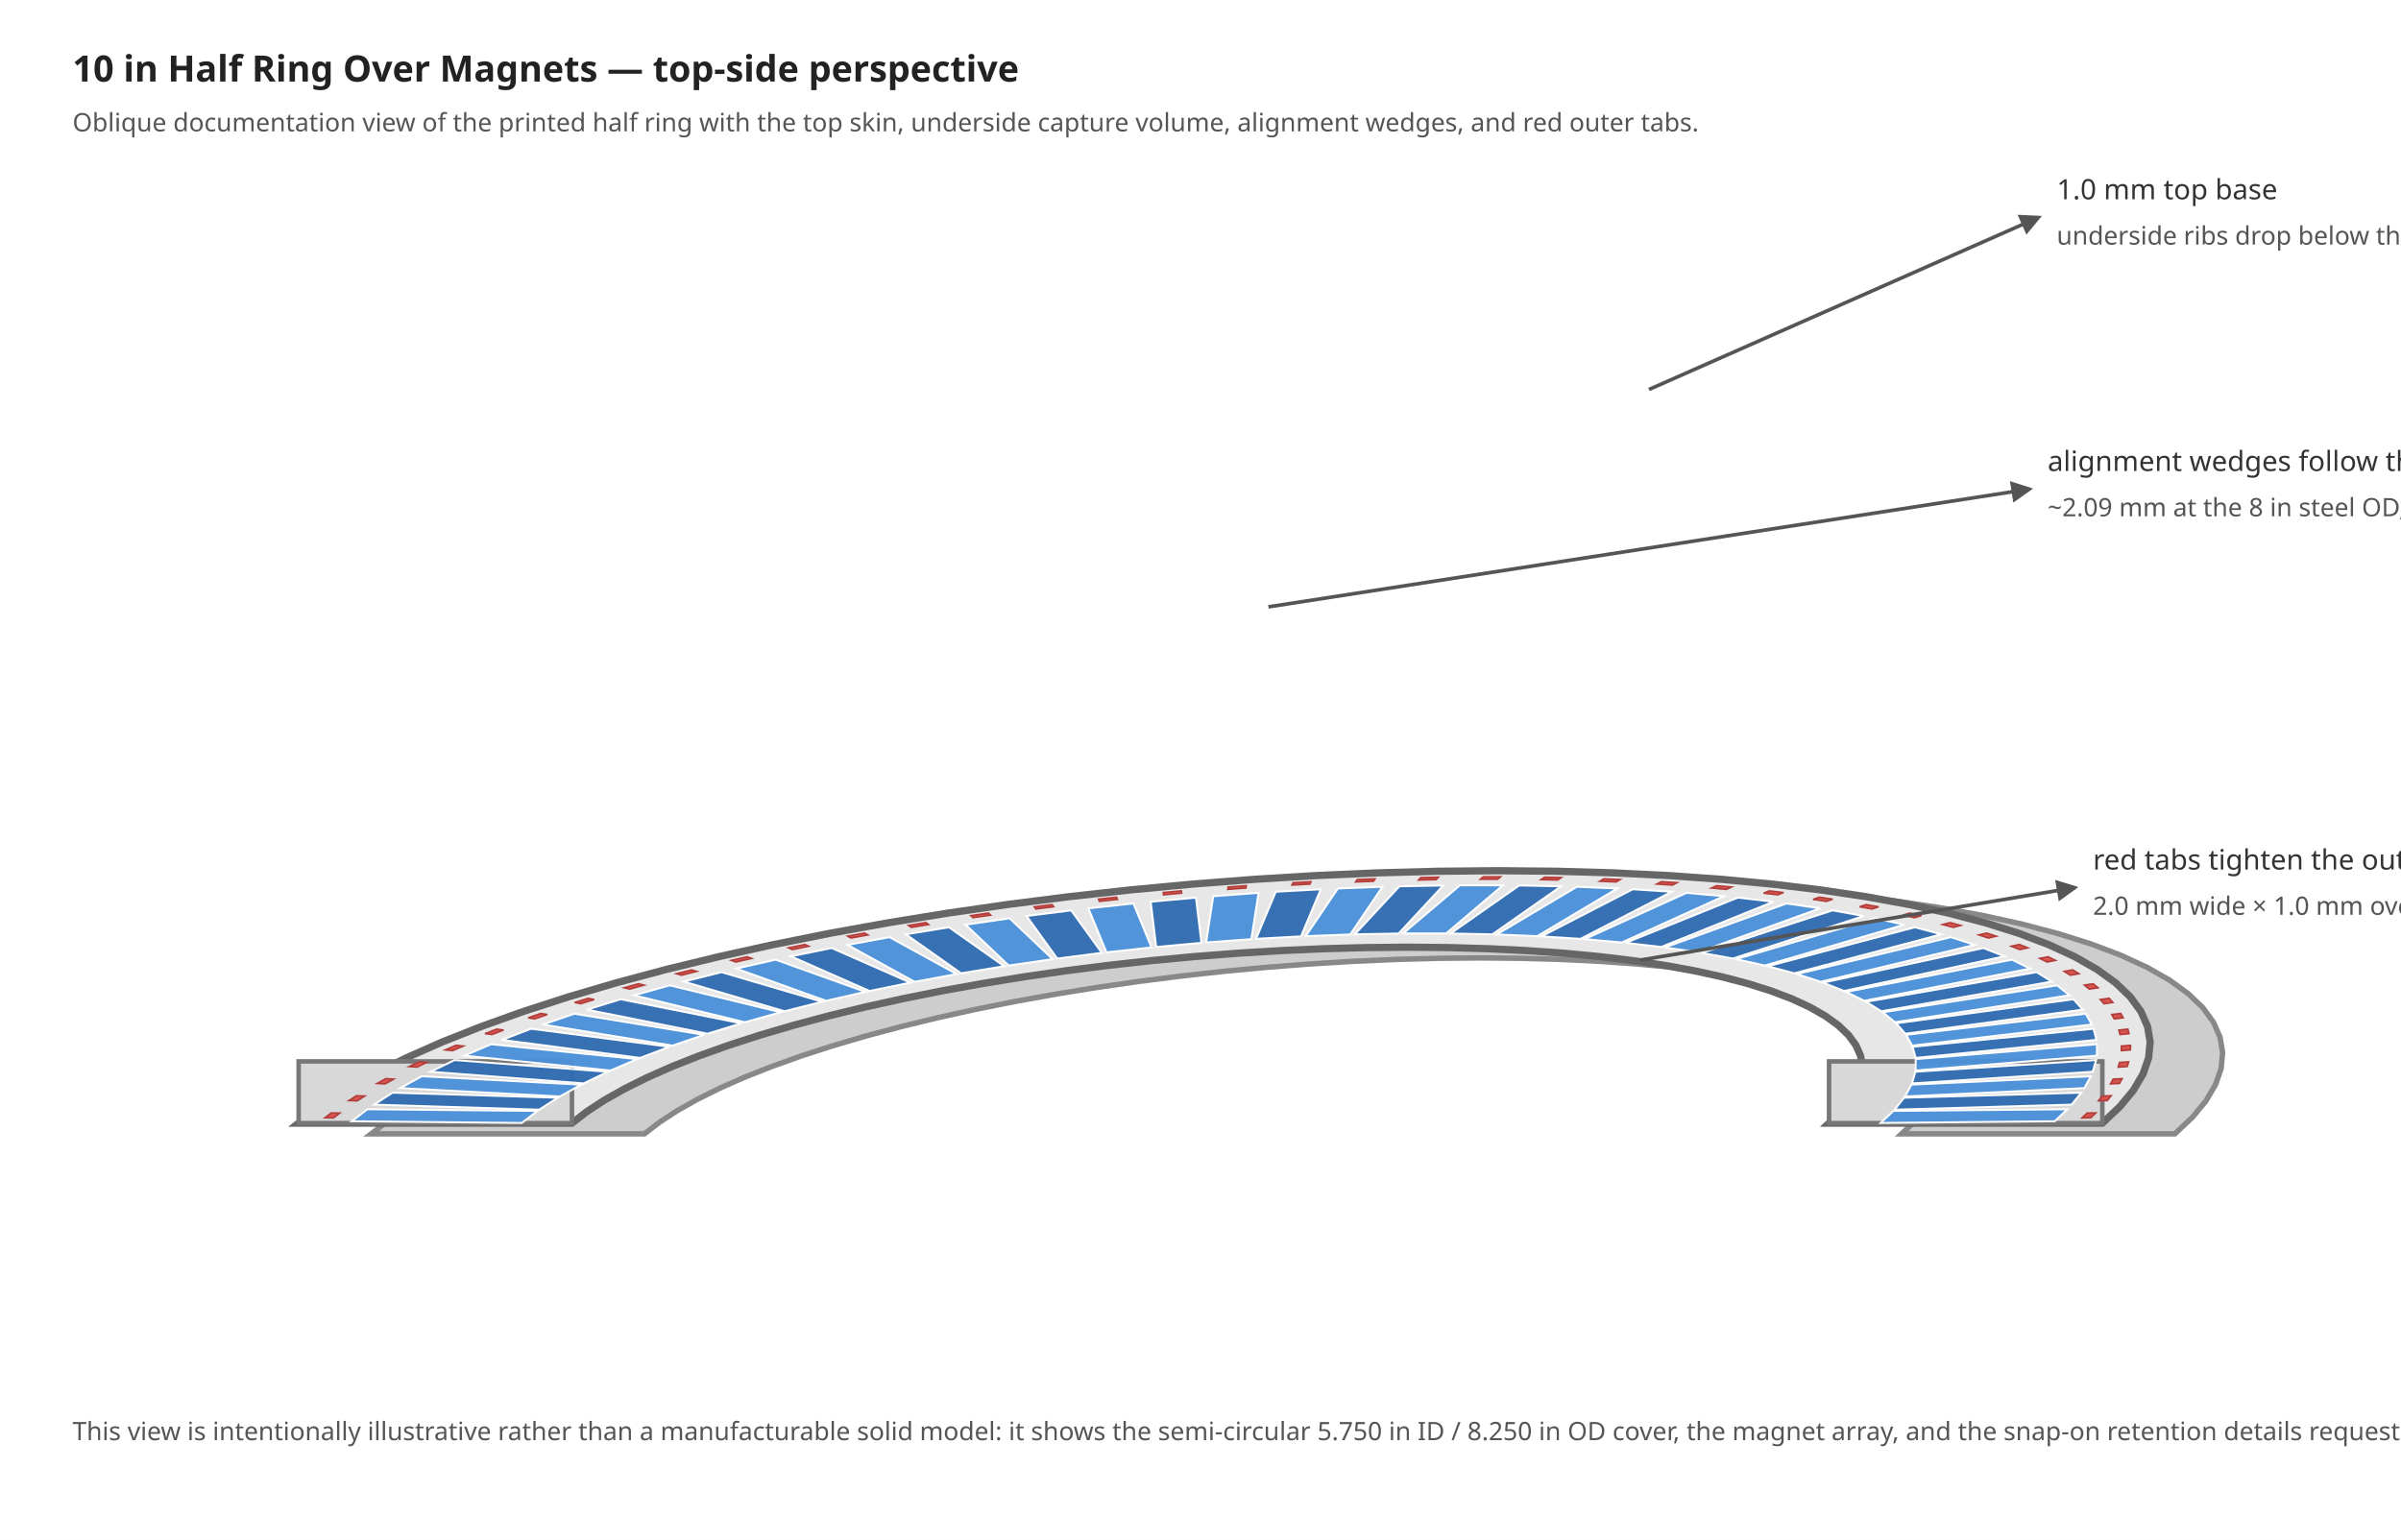
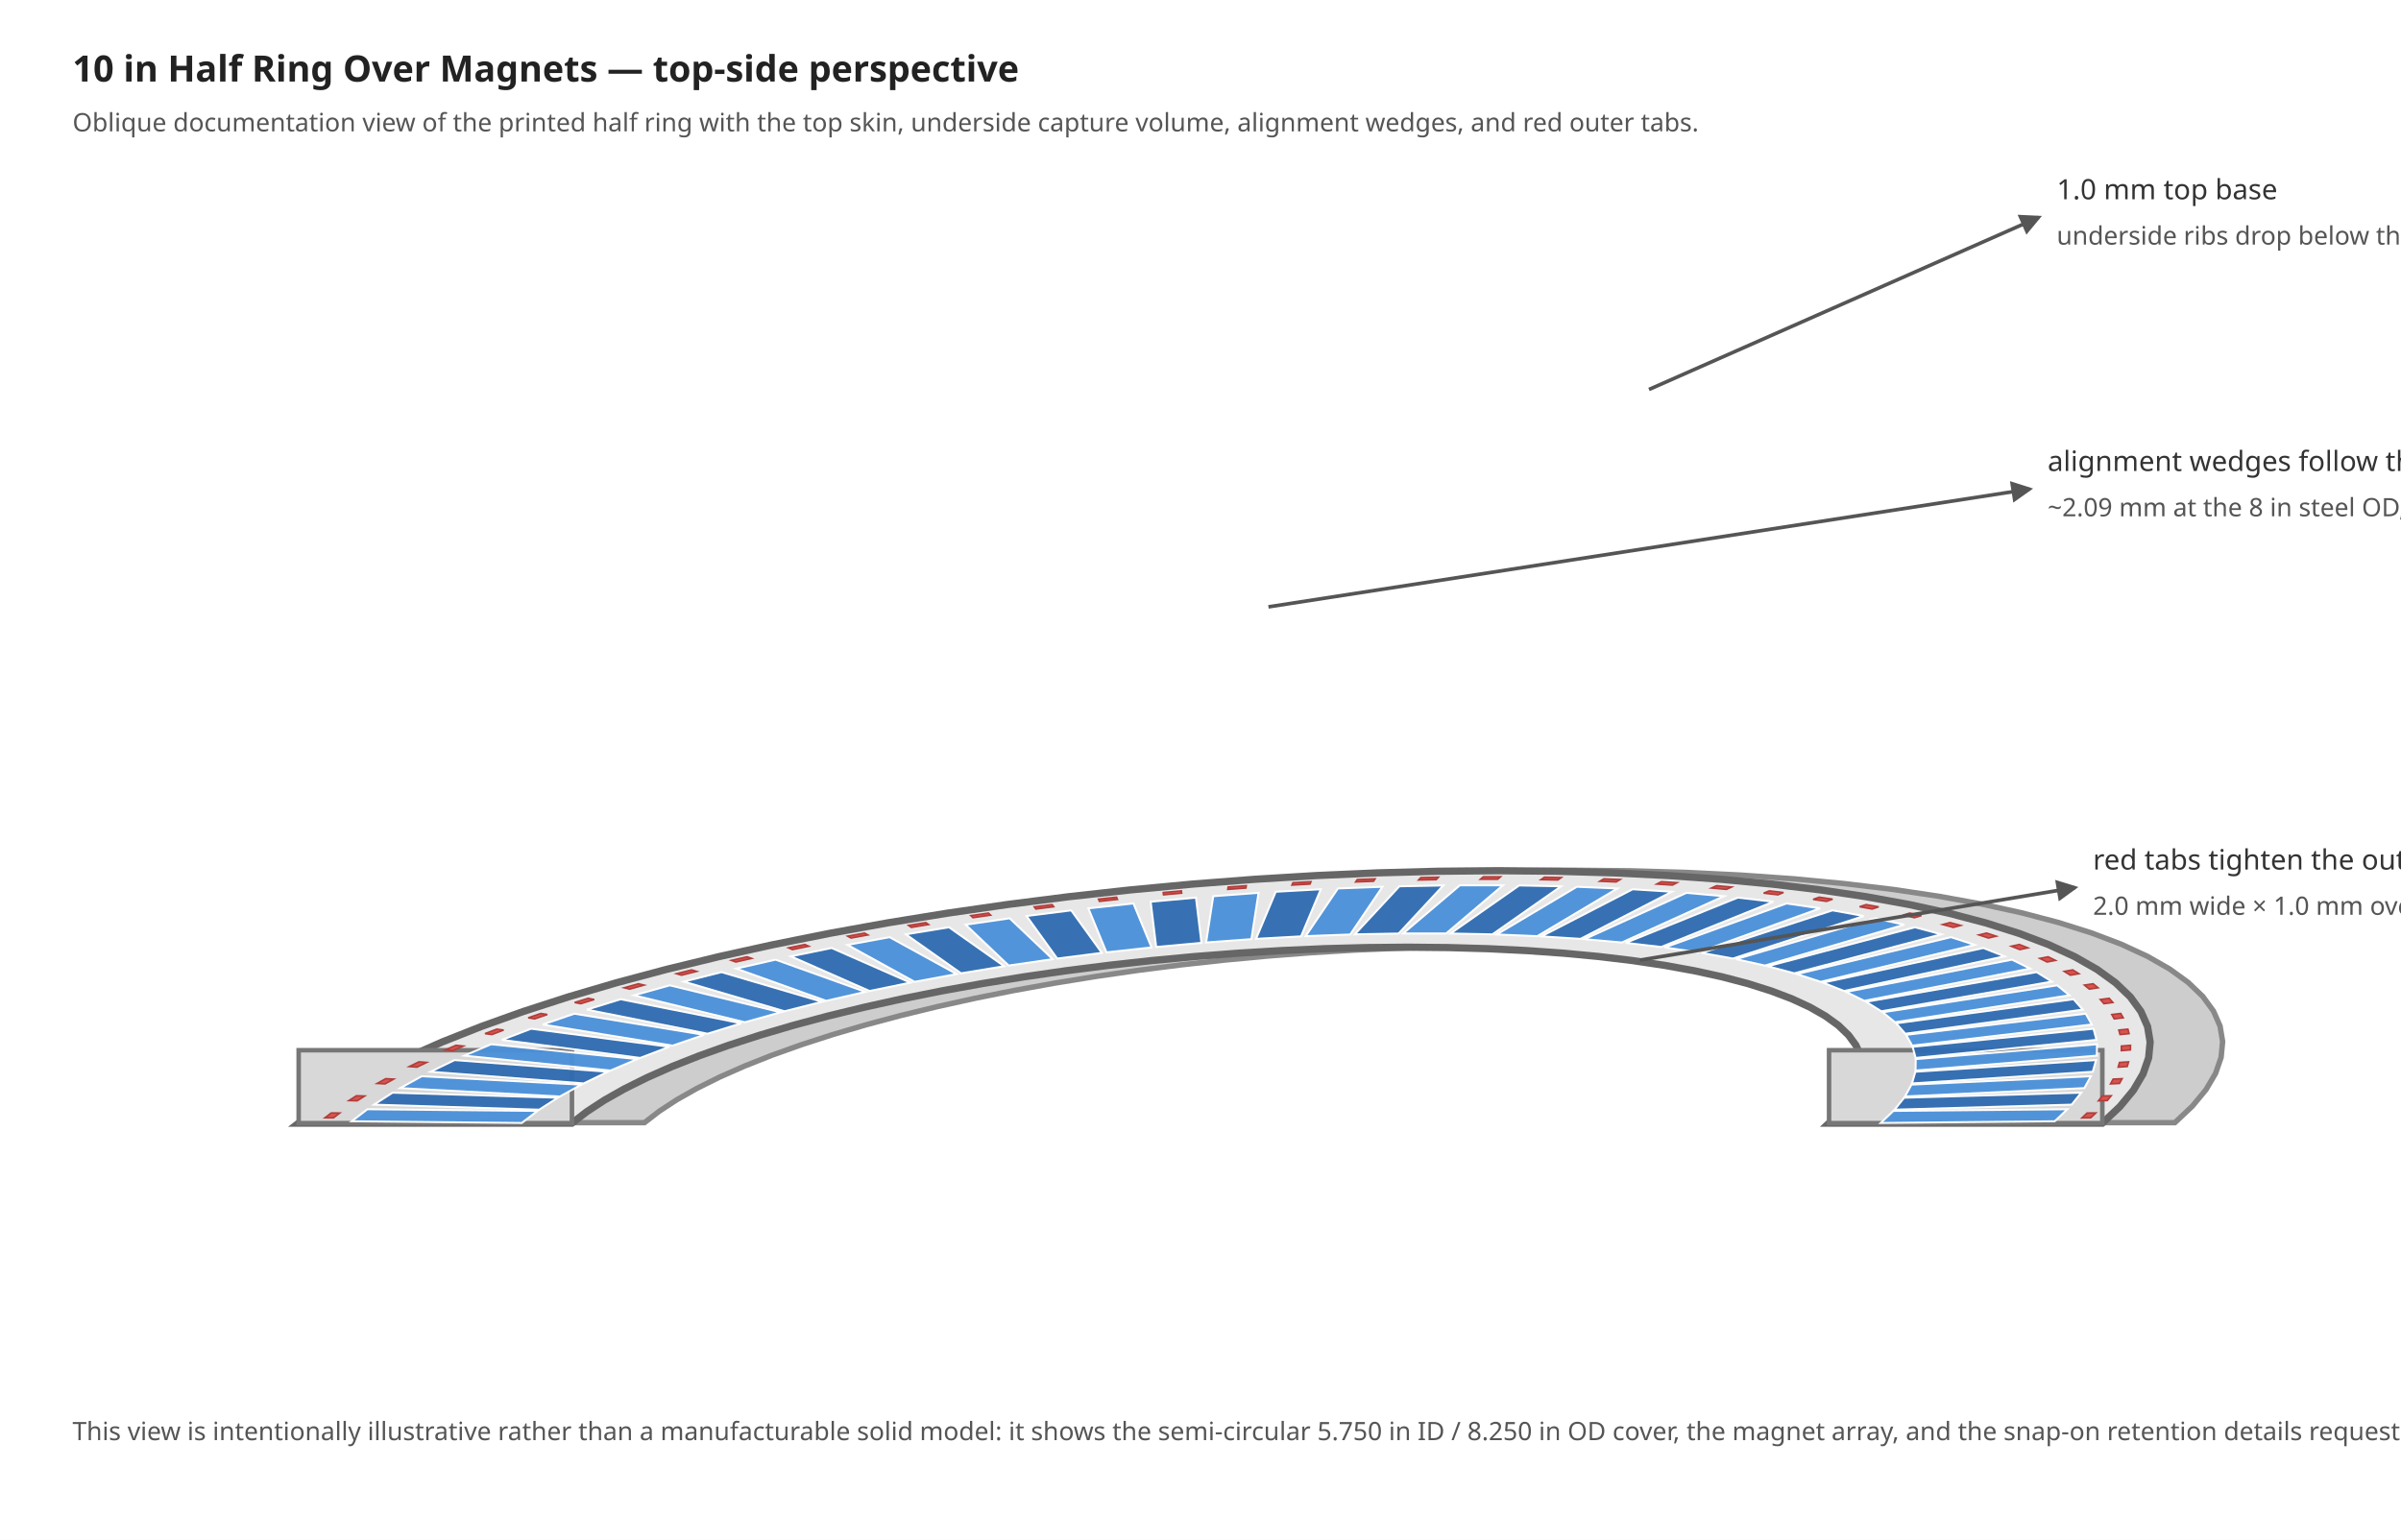
<svg xmlns="http://www.w3.org/2000/svg" width="265.0mm" height="170.0mm" viewBox="0 0 265.0 170.0">
  <defs>
    <marker id="arr" markerWidth="6" markerHeight="6" refX="5" refY="3" orient="auto">
      <path d="M0,0 L6,3 L0,6 Z" fill="#555" />
    </marker>
    <marker id="arr2" markerWidth="6" markerHeight="6" refX="1" refY="3" orient="auto">
      <path d="M6,0 L0,3 L6,6 Z" fill="#555" />
    </marker>
    <style>
      .dim { stroke: #555; stroke-width: 0.5; marker-start: url(#arr2); marker-end: url(#arr); }
      .callout { stroke: #555; stroke-width: 0.4; fill: none; marker-end: url(#arr); }
      .text { font-family: sans-serif; fill: #333; }
      .label { font-family: sans-serif; fill: #222; font-size: 4px; font-weight: bold; }
      .note { font-family: sans-serif; fill: #555; font-size: 2.8px; }
    </style>
  </defs>
  <rect width="265.0" height="170.0" fill="white" />
  <text x="8" y="9" class="label">10 in Half Ring Over Magnets — top-side perspective</text>
  <text x="8" y="14.5" class="note">Oblique documentation view of the printed half ring with the top skin, underside capture volume, alignment wedges, and red outer tabs.</text>
-   <polygon points="40.964,125.184 43.325,123.361 46.103,121.546 49.284,119.747 52.857,117.970 56.804,116.225 61.110,114.518 65.756,112.857 70.723,111.249 75.987,109.700 81.529,108.217 87.322,106.808 93.344,105.477 99.567,104.230 105.965,103.073 112.512,102.011 119.178,101.047 125.936,100.188 132.756,99.435 139.609,98.793 146.466,98.263 153.297,97.849 160.074,97.552 166.767,97.373 173.347,97.314 179.787,97.373 186.058,97.552 192.134,97.849 197.990,98.263 203.599,98.793 208.938,99.435 213.983,100.188 218.714,101.047 223.111,102.011 227.153,103.073 230.824,104.230 234.109,105.477 236.993,106.808 239.463,108.217 241.510,109.700 243.124,111.249 244.299,112.857 245.029,114.518 245.312,116.225 245.146,117.970 244.532,119.747 243.472,121.546 241.971,123.361 240.036,125.184 209.874,125.184 211.223,123.913 212.268,122.648 213.007,121.394 213.435,120.156 213.551,118.940 213.354,117.750 212.845,116.592 212.026,115.471 210.901,114.392 209.474,113.359 207.753,112.376 205.743,111.448 203.453,110.580 200.895,109.773 198.077,109.033 195.013,108.362 191.716,107.762 188.199,107.238 184.478,106.790 180.569,106.421 176.488,106.132 172.253,105.925 167.882,105.801 163.393,105.759 158.807,105.801 154.142,105.925 149.419,106.132 144.658,106.421 139.879,106.790 135.103,107.238 130.349,107.762 125.639,108.362 120.993,109.033 116.430,109.773 111.971,110.580 107.633,111.448 103.437,112.376 99.399,113.359 95.537,114.392 91.867,115.471 88.406,116.592 85.168,117.750 82.167,118.940 79.415,120.156 76.926,121.394 74.708,122.648 72.772,123.913 71.126,125.184" fill="#cdcdcd" stroke="#888" stroke-width="0.6" />
+   <polygon points="40.964,123.949 43.325,122.126 46.103,120.311 49.284,118.512 52.857,116.735 56.804,114.990 61.110,113.283 65.756,111.622 70.723,110.014 75.987,108.465 81.529,106.982 87.322,105.573 93.344,104.242 99.567,102.995 105.965,101.838 112.512,100.776 119.178,99.812 125.936,98.953 132.756,98.200 139.609,97.558 146.466,97.028 153.297,96.614 160.074,96.317 166.767,96.138 173.347,96.079 179.787,96.138 186.058,96.317 192.134,96.614 197.990,97.028 203.599,97.558 208.938,98.200 213.983,98.953 218.714,99.812 223.111,100.776 227.153,101.838 230.824,102.995 234.109,104.242 236.993,105.573 239.463,106.982 241.510,108.465 243.124,110.014 244.299,111.622 245.029,113.283 245.312,114.990 245.146,116.735 244.532,118.512 243.472,120.311 241.971,122.126 240.036,123.949 209.874,123.949 211.223,122.678 212.268,121.413 213.007,120.159 213.435,118.921 213.551,117.705 213.354,116.515 212.845,115.357 212.026,114.236 210.901,113.157 209.474,112.124 207.753,111.141 205.743,110.213 203.453,109.345 200.895,108.538 198.077,107.798 195.013,107.127 191.716,106.527 188.199,106.003 184.478,105.555 180.569,105.186 176.488,104.897 172.253,104.690 167.882,104.566 163.393,104.524 158.807,104.566 154.142,104.690 149.419,104.897 144.658,105.186 139.879,105.555 135.103,106.003 130.349,106.527 125.639,107.127 120.993,107.798 116.430,108.538 111.971,109.345 107.633,110.213 103.437,111.141 99.399,112.124 95.537,113.157 91.867,114.236 88.406,115.357 85.168,116.515 82.167,117.705 79.415,118.921 76.926,120.159 74.708,121.413 72.772,122.678 71.126,123.949" fill="#cdcdcd" stroke="#888" stroke-width="0.6" />
  <polygon points="32.964,124.000 35.325,122.177 38.103,120.362 41.284,118.563 44.857,116.787 48.804,115.041 53.110,113.335 57.756,111.673 62.723,110.065 67.987,108.516 73.529,107.034 79.322,105.624 85.344,104.293 91.567,103.046 97.965,101.889 104.512,100.827 111.178,99.864 117.936,99.004 124.756,98.251 131.609,97.609 138.466,97.080 145.297,96.665 152.074,96.368 158.767,96.190 165.347,96.130 171.787,96.190 178.058,96.368 184.134,96.665 189.990,97.080 195.599,97.609 200.938,98.251 205.983,99.004 210.714,99.864 215.111,100.827 219.153,101.889 222.824,103.046 226.109,104.293 228.993,105.624 231.463,107.034 233.510,108.516 235.124,110.065 236.299,111.673 237.029,113.335 237.312,115.041 237.146,116.787 236.532,118.563 235.472,120.362 233.971,122.177 232.036,124.000 201.874,124.000 203.223,122.730 204.268,121.465 205.007,120.210 205.435,118.973 205.551,117.756 205.354,116.567 204.845,115.409 204.026,114.288 202.901,113.208 201.474,112.175 199.753,111.192 197.743,110.265 195.453,109.396 192.895,108.589 190.077,107.849 187.013,107.178 183.716,106.579 180.199,106.054 176.478,105.606 172.569,105.237 168.488,104.949 164.253,104.742 159.882,104.617 155.393,104.575 150.807,104.617 146.142,104.742 141.419,104.949 136.658,105.237 131.879,105.606 127.103,106.054 122.349,106.579 117.639,107.178 112.993,107.849 108.430,108.589 103.971,109.396 99.633,110.265 95.437,111.192 91.399,112.175 87.537,113.208 83.867,114.288 80.406,115.409 77.168,116.567 74.167,117.756 71.415,118.973 68.926,120.210 66.708,121.465 64.772,122.730 63.126,124.000" fill="#e7e7e7" stroke="#666" stroke-width="0.8" />
-   <polygon points="32.964,124.000 63.126,124.000 63.126,117.184 32.964,117.184" fill="#d8d8d8" stroke="#777" stroke-width="0.5" />
-   <polygon points="201.874,124.000 232.036,124.000 232.036,117.184 201.874,117.184" fill="#d8d8d8" stroke="#777" stroke-width="0.5" />
+   <polygon points="32.964,124.000 63.126,124.000 63.126,115.949 32.964,115.949" fill="#d8d8d8" stroke="#777" stroke-width="0.5" />
+   <polygon points="201.874,124.000 232.036,124.000 232.036,115.949 201.874,115.949" fill="#d8d8d8" stroke="#777" stroke-width="0.5" />
  <polygon points="59.320,122.650 57.588,123.980 38.818,123.794 40.550,122.465" fill="#4a90d9" stroke="white" stroke-width="0.22" opacity="0.95" />
  <polygon points="37.497,122.886 36.804,123.418 35.865,123.408 36.558,122.877" fill="#d9534f" stroke="#b13d3a" stroke-width="0.18" />
  <polygon points="61.569,121.192 59.513,122.515 41.273,121.959 43.328,120.636" fill="#2e6bb0" stroke="white" stroke-width="0.22" opacity="0.95" />
  <polygon points="40.249,121.006 39.427,121.535 38.515,121.507 39.337,120.978" fill="#d9534f" stroke="#b13d3a" stroke-width="0.18" />
  <polygon points="64.163,119.748 61.795,121.058 44.172,120.134 46.541,118.824" fill="#4a90d9" stroke="white" stroke-width="0.22" opacity="0.95" />
  <polygon points="43.451,119.140 42.504,119.664 41.622,119.618 42.570,119.094" fill="#d9534f" stroke="#b13d3a" stroke-width="0.18" />
  <polygon points="67.090,118.325 64.420,119.615 47.502,118.328 50.172,117.038" fill="#2e6bb0" stroke="white" stroke-width="0.22" opacity="0.95" />
  <polygon points="47.087,117.299 46.019,117.815 45.173,117.751 46.241,117.234" fill="#d9534f" stroke="#b13d3a" stroke-width="0.18" />
  <polygon points="70.336,116.930 67.378,118.194 51.245,116.551 54.204,115.286" fill="#4a90d9" stroke="white" stroke-width="0.22" opacity="0.95" />
  <polygon points="51.138,115.491 49.955,115.997 49.148,115.914 50.332,115.408" fill="#d9534f" stroke="#b13d3a" stroke-width="0.18" />
  <polygon points="73.885,115.569 70.653,116.802 55.385,114.809 58.618,113.576" fill="#2e6bb0" stroke="white" stroke-width="0.22" opacity="0.95" />
  <polygon points="55.587,113.724 54.293,114.218 53.530,114.118 54.823,113.625" fill="#d9534f" stroke="#b13d3a" stroke-width="0.18" />
  <polygon points="77.720,114.250 74.229,115.445 59.900,113.113 63.391,111.917" fill="#4a90d9" stroke="white" stroke-width="0.22" opacity="0.95" />
  <polygon points="60.409,112.009 59.013,112.487 58.297,112.370 59.693,111.892" fill="#d9534f" stroke="#b13d3a" stroke-width="0.18" />
  <polygon points="81.821,112.978 78.088,114.130 64.769,111.470 68.501,110.318" fill="#2e6bb0" stroke="white" stroke-width="0.22" opacity="0.95" />
  <polygon points="65.584,110.352 64.091,110.813 63.425,110.680 64.918,110.219" fill="#d9534f" stroke="#b13d3a" stroke-width="0.18" />
  <polygon points="86.169,111.760 82.213,112.863 69.968,109.888 73.923,108.785" fill="#4a90d9" stroke="white" stroke-width="0.22" opacity="0.95" />
  <polygon points="71.084,108.762 69.501,109.203 68.889,109.054 70.471,108.613" fill="#d9534f" stroke="#b13d3a" stroke-width="0.18" />
  <polygon points="90.743,110.602 86.583,111.650 75.471,108.375 79.631,107.327" fill="#2e6bb0" stroke="white" stroke-width="0.22" opacity="0.95" />
  <polygon points="76.883,107.247 75.219,107.666 74.663,107.502 76.327,107.083" fill="#d9534f" stroke="#b13d3a" stroke-width="0.18" />
  <polygon points="95.520,109.510 91.177,110.498 81.253,106.939 85.596,105.950" fill="#4a90d9" stroke="white" stroke-width="0.22" opacity="0.95" />
  <polygon points="82.953,105.814 81.216,106.209 80.720,106.031 82.457,105.636" fill="#d9534f" stroke="#b13d3a" stroke-width="0.18" />
  <polygon points="100.478,108.488 95.972,109.412 87.284,105.585 91.789,104.662" fill="#2e6bb0" stroke="white" stroke-width="0.22" opacity="0.95" />
  <polygon points="89.265,104.470 87.463,104.839 87.028,104.648 88.830,104.278" fill="#d9534f" stroke="#b13d3a" stroke-width="0.18" />
  <polygon points="105.591,107.543 100.945,108.398 93.535,104.322 98.181,103.467" fill="#4a90d9" stroke="white" stroke-width="0.22" opacity="0.95" />
  <polygon points="95.787,103.221 93.929,103.563 93.558,103.359 95.417,103.017" fill="#d9534f" stroke="#b13d3a" stroke-width="0.18" />
  <polygon points="110.836,106.677 106.072,107.459 99.976,103.155 104.740,102.373" fill="#2e6bb0" stroke="white" stroke-width="0.22" opacity="0.95" />
  <polygon points="102.488,102.074 100.583,102.387 100.278,102.172 102.184,101.859" fill="#d9534f" stroke="#b13d3a" stroke-width="0.18" />
  <polygon points="116.186,105.897 111.327,106.602 106.576,102.090 111.435,101.385" fill="#4a90d9" stroke="white" stroke-width="0.22" opacity="0.95" />
  <polygon points="109.336,101.035 107.392,101.317 107.155,101.091 109.098,100.809" fill="#d9534f" stroke="#b13d3a" stroke-width="0.18" />
  <polygon points="121.616,105.205 116.686,105.829 113.302,101.132 118.232,100.507" fill="#2e6bb0" stroke="white" stroke-width="0.22" opacity="0.95" />
  <polygon points="116.296,100.108 114.324,100.358 114.155,100.123 116.127,99.873" fill="#d9534f" stroke="#b13d3a" stroke-width="0.18" />
  <polygon points="127.098,104.604 122.121,105.145 120.121,100.285 125.098,99.744" fill="#4a90d9" stroke="white" stroke-width="0.22" opacity="0.95" />
  <polygon points="123.335,99.298 121.344,99.514 121.244,99.271 123.235,99.055" fill="#d9534f" stroke="#b13d3a" stroke-width="0.18" />
  <polygon points="132.607,104.098 127.607,104.553 127.001,99.554 132.001,99.099" fill="#2e6bb0" stroke="white" stroke-width="0.22" opacity="0.95" />
  <polygon points="130.419,98.608 128.419,98.790 128.389,98.540 130.389,98.358" fill="#d9534f" stroke="#b13d3a" stroke-width="0.18" />
  <polygon points="138.116,103.690 133.118,104.056 133.908,98.943 138.906,98.576" fill="#4a90d9" stroke="white" stroke-width="0.22" opacity="0.95" />
  <polygon points="137.513,98.043 135.514,98.190 135.553,97.934 137.552,97.787" fill="#d9534f" stroke="#b13d3a" stroke-width="0.18" />
  <polygon points="143.597,103.380 138.625,103.657 140.807,98.453 145.779,98.177" fill="#2e6bb0" stroke="white" stroke-width="0.22" opacity="0.95" />
  <polygon points="144.582,97.605 142.594,97.715 142.703,97.455 144.691,97.344" fill="#d9534f" stroke="#b13d3a" stroke-width="0.18" />
  <polygon points="149.024,103.172 144.102,103.357 147.666,98.089 152.588,97.904" fill="#4a90d9" stroke="white" stroke-width="0.22" opacity="0.95" />
  <polygon points="151.593,97.295 149.624,97.369 149.802,97.106 151.771,97.032" fill="#d9534f" stroke="#b13d3a" stroke-width="0.18" />
  <polygon points="154.370,103.065 149.522,103.158 154.452,97.851 159.300,97.758" fill="#2e6bb0" stroke="white" stroke-width="0.22" opacity="0.95" />
  <polygon points="158.511,97.117 156.572,97.154 156.818,96.888 158.757,96.851" fill="#d9534f" stroke="#b13d3a" stroke-width="0.18" />
  <polygon points="159.610,103.060 154.860,103.060 161.130,97.740 165.880,97.740" fill="#4a90d9" stroke="white" stroke-width="0.22" opacity="0.95" />
  <polygon points="165.302,97.069 163.402,97.069 163.715,96.803 165.615,96.803" fill="#d9534f" stroke="#b13d3a" stroke-width="0.18" />
  <polygon points="164.718,103.158 160.089,103.065 167.669,97.758 172.298,97.851" fill="#2e6bb0" stroke="white" stroke-width="0.22" opacity="0.95" />
  <polygon points="171.933,97.154 170.081,97.117 170.460,96.851 172.312,96.888" fill="#d9534f" stroke="#b13d3a" stroke-width="0.18" />
  <polygon points="169.669,103.357 165.183,103.172 174.037,97.904 178.522,98.089" fill="#4a90d9" stroke="white" stroke-width="0.22" opacity="0.95" />
  <polygon points="178.372,97.369 176.577,97.295 177.020,97.032 178.814,97.106" fill="#d9534f" stroke="#b13d3a" stroke-width="0.18" />
  <polygon points="174.439,103.657 170.118,103.380 180.202,98.177 184.522,98.453" fill="#2e6bb0" stroke="white" stroke-width="0.22" opacity="0.95" />
  <polygon points="184.587,97.715 182.859,97.605 183.363,97.344 185.091,97.455" fill="#d9534f" stroke="#b13d3a" stroke-width="0.18" />
  <polygon points="179.004,104.056 174.870,103.690 186.135,98.576 190.269,98.943" fill="#4a90d9" stroke="white" stroke-width="0.22" opacity="0.95" />
  <polygon points="190.549,98.190 188.895,98.043 189.459,97.787 191.112,97.934" fill="#d9534f" stroke="#b13d3a" stroke-width="0.18" />
  <polygon points="183.343,104.553 179.416,104.098 191.806,99.099 195.734,99.554" fill="#2e6bb0" stroke="white" stroke-width="0.22" opacity="0.95" />
  <polygon points="196.228,98.790 194.657,98.608 195.277,98.358 196.847,98.540" fill="#d9534f" stroke="#b13d3a" stroke-width="0.18" />
  <polygon points="187.435,105.145 183.733,104.604 197.189,99.744 200.890,100.285" fill="#4a90d9" stroke="white" stroke-width="0.22" opacity="0.95" />
  <polygon points="201.596,99.514 200.116,99.298 200.789,99.055 202.269,99.271" fill="#d9534f" stroke="#b13d3a" stroke-width="0.18" />
  <polygon points="191.258,105.829 187.800,105.205 202.256,100.507 205.714,101.132" fill="#2e6bb0" stroke="white" stroke-width="0.22" opacity="0.95" />
  <polygon points="206.628,100.358 205.245,100.108 205.968,99.873 207.351,100.123" fill="#d9534f" stroke="#b13d3a" stroke-width="0.18" />
  <polygon points="194.795,106.602 191.598,105.897 206.984,101.385 210.181,102.090" fill="#4a90d9" stroke="white" stroke-width="0.22" opacity="0.95" />
  <polygon points="211.299,101.317 210.020,101.035 210.789,100.809 212.068,101.091" fill="#d9534f" stroke="#b13d3a" stroke-width="0.18" />
  <polygon points="198.029,107.459 195.108,106.677 211.348,102.373 214.270,103.155" fill="#2e6bb0" stroke="white" stroke-width="0.22" opacity="0.95" />
  <polygon points="215.586,102.387 214.417,102.074 215.229,101.859 216.398,102.172" fill="#d9534f" stroke="#b13d3a" stroke-width="0.18" />
  <polygon points="200.944,108.398 198.313,107.543 215.329,103.467 217.960,104.322" fill="#4a90d9" stroke="white" stroke-width="0.22" opacity="0.95" />
  <polygon points="219.468,103.563 218.415,103.221 219.266,103.017 220.319,103.359" fill="#d9534f" stroke="#b13d3a" stroke-width="0.18" />
  <polygon points="203.525,109.412 201.197,108.488 218.906,104.662 221.234,105.585" fill="#2e6bb0" stroke="white" stroke-width="0.22" opacity="0.95" />
  <polygon points="222.926,104.839 221.995,104.470 222.880,104.278 223.812,104.648" fill="#d9534f" stroke="#b13d3a" stroke-width="0.18" />
  <polygon points="205.760,110.498 203.747,109.510 222.062,105.950 224.075,106.939" fill="#4a90d9" stroke="white" stroke-width="0.22" opacity="0.95" />
  <polygon points="225.944,106.209 225.139,105.814 226.054,105.636 226.860,106.031" fill="#d9534f" stroke="#b13d3a" stroke-width="0.18" />
  <polygon points="207.638,111.650 205.949,110.602 224.782,107.327 226.471,108.375" fill="#2e6bb0" stroke="white" stroke-width="0.22" opacity="0.95" />
  <polygon points="228.506,107.666 227.831,107.247 228.772,107.083 229.448,107.502" fill="#d9534f" stroke="#b13d3a" stroke-width="0.18" />
  <polygon points="209.151,112.863 207.794,111.760 227.052,108.785 228.408,109.888" fill="#4a90d9" stroke="white" stroke-width="0.22" opacity="0.95" />
  <polygon points="230.601,109.203 230.059,108.762 231.021,108.613 231.564,109.054" fill="#d9534f" stroke="#b13d3a" stroke-width="0.18" />
  <polygon points="210.289,114.130 209.272,112.978 228.861,110.318 229.879,111.470" fill="#2e6bb0" stroke="white" stroke-width="0.22" opacity="0.95" />
  <polygon points="232.218,110.813 231.811,110.352 232.791,110.219 233.198,110.680" fill="#d9534f" stroke="#b13d3a" stroke-width="0.18" />
  <polygon points="211.049,115.445 210.376,114.250 230.201,111.917 230.875,113.113" fill="#4a90d9" stroke="white" stroke-width="0.22" opacity="0.95" />
  <polygon points="233.349,112.487 233.080,112.009 234.071,111.892 234.340,112.370" fill="#d9534f" stroke="#b13d3a" stroke-width="0.18" />
  <polygon points="211.426,116.802 211.100,115.569 231.065,113.576 231.391,114.809" fill="#2e6bb0" stroke="white" stroke-width="0.22" opacity="0.95" />
  <polygon points="233.989,114.218 233.858,113.724 234.857,113.625 234.987,114.118" fill="#d9534f" stroke="#b13d3a" stroke-width="0.18" />
  <polygon points="211.419,118.194 211.441,116.930 231.449,115.286 231.426,116.551" fill="#4a90d9" stroke="white" stroke-width="0.22" opacity="0.95" />
  <polygon points="234.134,115.997 234.143,115.491 235.144,115.408 235.134,115.914" fill="#d9534f" stroke="#b13d3a" stroke-width="0.18" />
  <polygon points="211.027,119.615 211.398,118.325 231.351,117.038 230.979,118.328" fill="#2e6bb0" stroke="white" stroke-width="0.22" opacity="0.95" />
  <polygon points="233.784,117.815 233.933,117.299 234.931,117.234 234.782,117.751" fill="#d9534f" stroke="#b13d3a" stroke-width="0.18" />
  <polygon points="210.252,121.058 210.971,119.748 230.771,118.824 230.052,120.134" fill="#4a90d9" stroke="white" stroke-width="0.22" opacity="0.95" />
  <polygon points="232.941,119.664 233.228,119.140 234.218,119.094 233.931,119.618" fill="#d9534f" stroke="#b13d3a" stroke-width="0.18" />
  <polygon points="209.099,122.515 210.161,121.192 229.712,120.636 228.650,121.959" fill="#2e6bb0" stroke="white" stroke-width="0.22" opacity="0.95" />
  <polygon points="231.608,121.535 232.033,121.006 233.011,120.978 232.586,121.507" fill="#d9534f" stroke="#b13d3a" stroke-width="0.18" />
  <polygon points="207.572,123.980 208.973,122.650 228.180,122.465 226.779,123.794" fill="#4a90d9" stroke="white" stroke-width="0.22" opacity="0.95" />
  <polygon points="229.793,123.418 230.353,122.886 231.313,122.877 230.753,123.408" fill="#d9534f" stroke="#b13d3a" stroke-width="0.18" />
  <path d="M 182,43 L 225,24" class="callout" />
  <text x="227" y="22" class="text" font-size="3.1">1.0 mm top base</text>
  <text x="227" y="27" class="note">underside ribs drop below this skin</text>
  <path d="M 140,67 L 224,54" class="callout" />
  <text x="226" y="52" class="text" font-size="3.1">alignment wedges follow the 45-magnet pitch</text>
  <text x="226" y="57" class="note">~2.09 mm at the 8 in steel OD, ~0.32 mm at the 6 in steel ID</text>
  <path d="M 181,106 L 229,98" class="callout" />
  <text x="231" y="96" class="text" font-size="3.1">red tabs tighten the outer capture</text>
  <text x="231" y="101" class="note">2.0 mm wide × 1.0 mm overhang</text>
  <text x="8" y="159.000" class="note">This view is intentionally illustrative rather than a manufacturable solid model: it shows the semi-circular 5.750 in ID / 8.250 in OD cover, the magnet array, and the snap-on retention details requested for the documentation pass.</text>
</svg>
